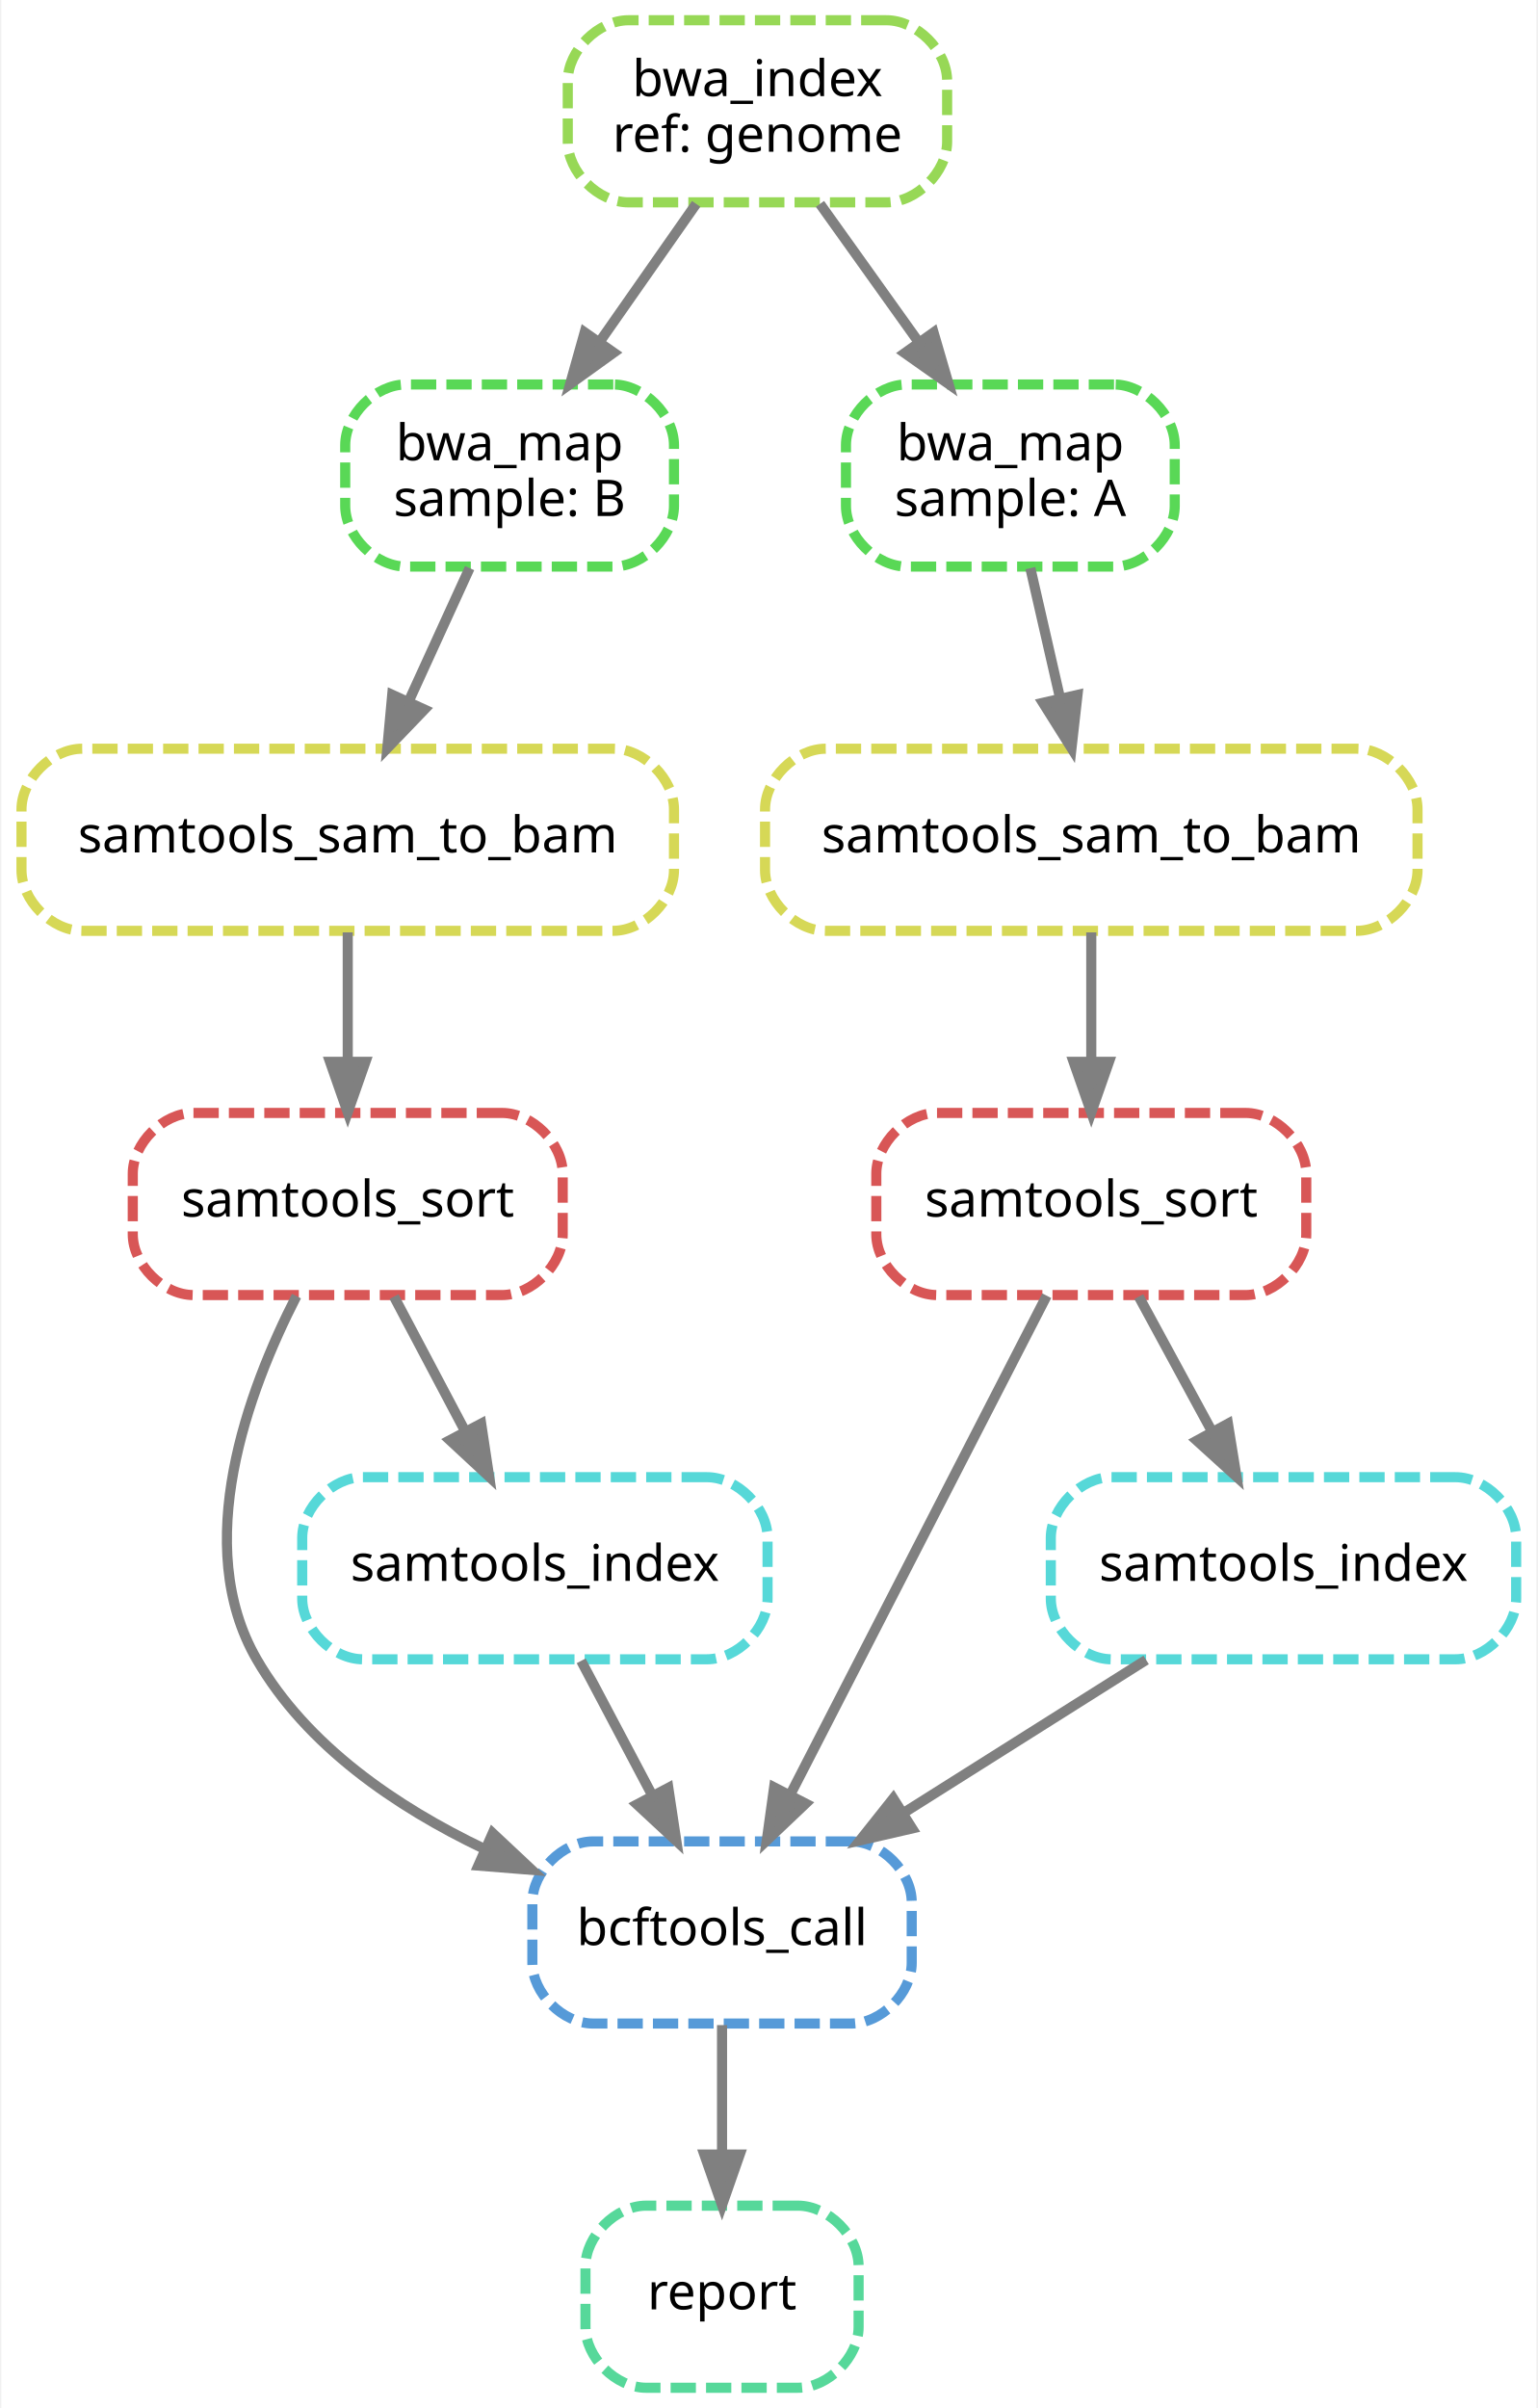
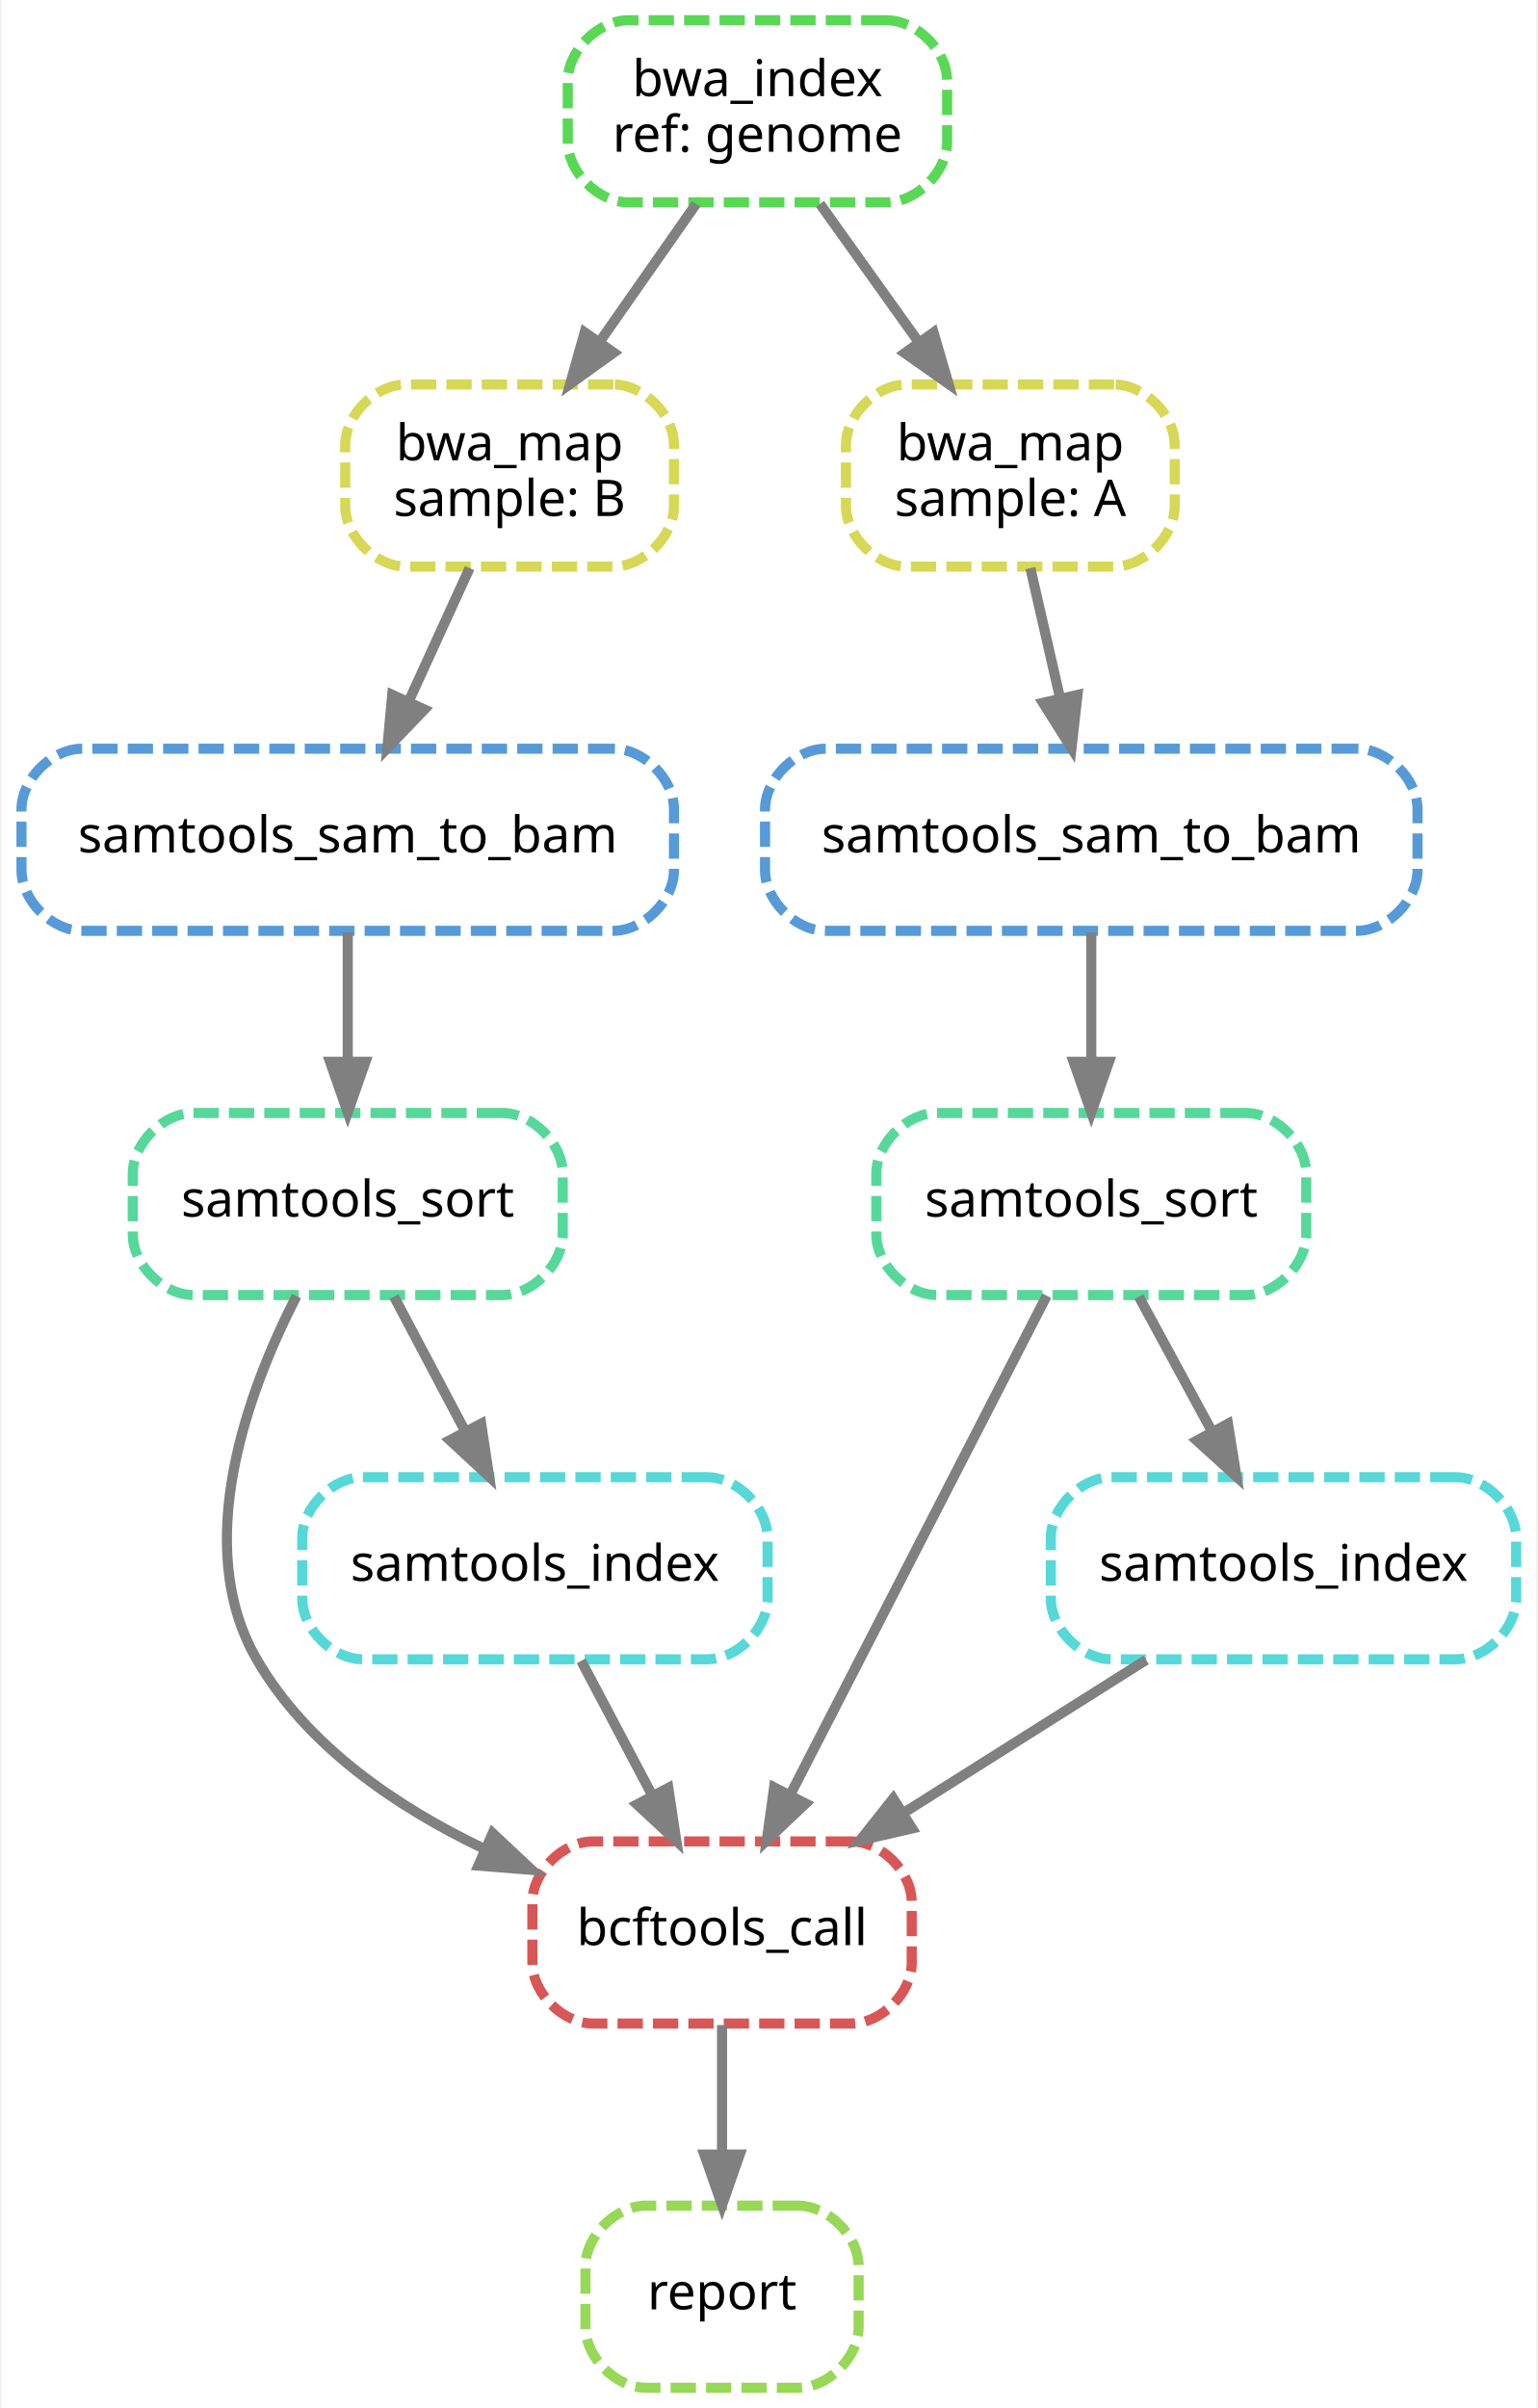
<svg xmlns="http://www.w3.org/2000/svg" width="304pt" height="476pt" viewBox="0.00 0.00 303.50 476.00">
  <g id="graph0" class="graph" transform="scale(1 1) rotate(0) translate(4 472)">
    <polygon fill="white" stroke="none" points="-4,4 -4,-472 299.5,-472 299.5,4 -4,4" />
    <g id="node1" class="node">
-       <path fill="none" stroke="#56d89a" stroke-width="2" stroke-dasharray="5,2" d="M153.5,-36C153.5,-36 123.5,-36 123.5,-36 117.5,-36 111.5,-30 111.5,-24 111.5,-24 111.5,-12 111.5,-12 111.5,-6 117.5,-0 123.5,-0 123.5,-0 153.5,-0 153.5,-0 159.5,-0 165.5,-6 165.5,-12 165.5,-12 165.5,-24 165.5,-24 165.5,-30 159.5,-36 153.5,-36" />
+       <path fill="none" stroke="#97d856" stroke-width="2" stroke-dasharray="5,2" d="M153.5,-36C153.5,-36 123.5,-36 123.5,-36 117.5,-36 111.5,-30 111.5,-24 111.5,-24 111.5,-12 111.5,-12 111.5,-6 117.5,-0 123.5,-0 123.5,-0 153.5,-0 153.5,-0 159.5,-0 165.5,-6 165.5,-12 165.5,-12 165.5,-24 165.5,-24 165.5,-30 159.5,-36 153.5,-36" />
      <text text-anchor="middle" x="138.5" y="-15.5" font-family="sans" font-size="10.00">report</text>
    </g>
    <g id="node2" class="node">
-       <path fill="none" stroke="#569ad8" stroke-width="2" stroke-dasharray="5,2" d="M164,-108C164,-108 113,-108 113,-108 107,-108 101,-102 101,-96 101,-96 101,-84 101,-84 101,-78 107,-72 113,-72 113,-72 164,-72 164,-72 170,-72 176,-78 176,-84 176,-84 176,-96 176,-96 176,-102 170,-108 164,-108" />
+       <path fill="none" stroke="#d85656" stroke-width="2" stroke-dasharray="5,2" d="M164,-108C164,-108 113,-108 113,-108 107,-108 101,-102 101,-96 101,-96 101,-84 101,-84 101,-78 107,-72 113,-72 113,-72 164,-72 164,-72 170,-72 176,-78 176,-84 176,-84 176,-96 176,-96 176,-102 170,-108 164,-108" />
      <text text-anchor="middle" x="138.5" y="-87.5" font-family="sans" font-size="10.00">bcftools_call</text>
    </g>
    <g id="edge1" class="edge">
      <path fill="none" stroke="grey" stroke-width="2" d="M138.5,-71.697C138.5,-63.983 138.5,-54.712 138.5,-46.112" />
      <polygon fill="grey" stroke="grey" stroke-width="2" points="142,-46.104 138.5,-36.104 135,-46.104 142,-46.104" />
    </g>
    <g id="node3" class="node">
+       <path fill="none" stroke="#56d89a" stroke-width="2" stroke-dasharray="5,2" d="M95,-252C95,-252 34,-252 34,-252 28,-252 22,-246 22,-240 22,-240 22,-228 22,-228 22,-222 28,-216 34,-216 34,-216 95,-216 95,-216 101,-216 107,-222 107,-228 107,-228 107,-240 107,-240 107,-246 101,-252 95,-252" />
+       <text text-anchor="middle" x="64.5" y="-231.5" font-family="sans" font-size="10.00">samtools_sort</text>
+     </g>
+     <g id="edge2" class="edge">
+       <path fill="none" stroke="grey" stroke-width="2" d="M54.36,-215.794C44.724,-196.983 33.484,-166.52 46.5,-144 56.384,-126.899 74.113,-114.828 91.387,-106.573" />
+       <polygon fill="grey" stroke="grey" stroke-width="2" points="93.156,-109.618 100.885,-102.371 90.324,-103.216 93.156,-109.618" />
+     </g>
+     <g id="node5" class="node">
+       <path fill="none" stroke="#56d8d8" stroke-width="2" stroke-dasharray="5,2" d="M135.5,-180C135.5,-180 67.5,-180 67.5,-180 61.5,-180 55.5,-174 55.5,-168 55.5,-168 55.5,-156 55.5,-156 55.5,-150 61.5,-144 67.5,-144 67.5,-144 135.5,-144 135.5,-144 141.5,-144 147.5,-150 147.5,-156 147.5,-156 147.5,-168 147.5,-168 147.5,-174 141.5,-180 135.5,-180" />
+       <text text-anchor="middle" x="101.5" y="-159.5" font-family="sans" font-size="10.00">samtools_index</text>
+     </g>
+     <g id="edge8" class="edge">
+       <path fill="none" stroke="grey" stroke-width="2" d="M73.646,-215.697C77.903,-207.644 83.056,-197.894 87.766,-188.982" />
+       <polygon fill="grey" stroke="grey" stroke-width="2" points="90.88,-190.581 92.459,-180.104 84.692,-187.31 90.88,-190.581" />
+     </g>
+     <g id="node4" class="node">
      <path fill="none" stroke="#56d8d8" stroke-width="2" stroke-dasharray="5,2" d="M283.5,-180C283.5,-180 215.5,-180 215.5,-180 209.5,-180 203.5,-174 203.5,-168 203.5,-168 203.5,-156 203.5,-156 203.5,-150 209.5,-144 215.5,-144 215.5,-144 283.5,-144 283.5,-144 289.5,-144 295.5,-150 295.5,-156 295.5,-156 295.5,-168 295.5,-168 295.5,-174 289.5,-180 283.5,-180" />
      <text text-anchor="middle" x="249.5" y="-159.5" font-family="sans" font-size="10.00">samtools_index</text>
    </g>
-     <g id="edge2" class="edge">
+     <g id="edge3" class="edge">
      <path fill="none" stroke="grey" stroke-width="2" d="M222.346,-143.876C207.967,-134.808 190.119,-123.552 174.59,-113.759" />
      <polygon fill="grey" stroke="grey" stroke-width="2" points="176.084,-110.564 165.758,-108.19 172.35,-116.484 176.084,-110.564" />
    </g>
-     <g id="node4" class="node">
-       <path fill="none" stroke="#56d8d8" stroke-width="2" stroke-dasharray="5,2" d="M135.5,-180C135.5,-180 67.5,-180 67.5,-180 61.5,-180 55.5,-174 55.5,-168 55.5,-168 55.5,-156 55.5,-156 55.5,-150 61.5,-144 67.5,-144 67.5,-144 135.5,-144 135.5,-144 141.5,-144 147.5,-150 147.5,-156 147.5,-156 147.5,-168 147.5,-168 147.5,-174 141.5,-180 135.5,-180" />
-       <text text-anchor="middle" x="101.5" y="-159.5" font-family="sans" font-size="10.00">samtools_index</text>
-     </g>
-     <g id="edge3" class="edge">
+     <g id="edge4" class="edge">
      <path fill="none" stroke="grey" stroke-width="2" d="M110.646,-143.697C114.903,-135.644 120.056,-125.894 124.766,-116.982" />
      <polygon fill="grey" stroke="grey" stroke-width="2" points="127.88,-118.581 129.459,-108.104 121.692,-115.31 127.88,-118.581" />
    </g>
-     <g id="node5" class="node">
-       <path fill="none" stroke="#d85656" stroke-width="2" stroke-dasharray="5,2" d="M95,-252C95,-252 34,-252 34,-252 28,-252 22,-246 22,-240 22,-240 22,-228 22,-228 22,-222 28,-216 34,-216 34,-216 95,-216 95,-216 101,-216 107,-222 107,-228 107,-228 107,-240 107,-240 107,-246 101,-252 95,-252" />
-       <text text-anchor="middle" x="64.5" y="-231.5" font-family="sans" font-size="10.00">samtools_sort</text>
-     </g>
-     <g id="edge4" class="edge">
-       <path fill="none" stroke="grey" stroke-width="2" d="M54.36,-215.794C44.724,-196.983 33.484,-166.52 46.5,-144 56.384,-126.899 74.113,-114.828 91.387,-106.573" />
-       <polygon fill="grey" stroke="grey" stroke-width="2" points="93.156,-109.618 100.885,-102.371 90.324,-103.216 93.156,-109.618" />
-     </g>
-     <g id="edge7" class="edge">
-       <path fill="none" stroke="grey" stroke-width="2" d="M73.646,-215.697C77.903,-207.644 83.056,-197.894 87.766,-188.982" />
-       <polygon fill="grey" stroke="grey" stroke-width="2" points="90.88,-190.581 92.459,-180.104 84.692,-187.31 90.88,-190.581" />
-     </g>
    <g id="node6" class="node">
-       <path fill="none" stroke="#d85656" stroke-width="2" stroke-dasharray="5,2" d="M242,-252C242,-252 181,-252 181,-252 175,-252 169,-246 169,-240 169,-240 169,-228 169,-228 169,-222 175,-216 181,-216 181,-216 242,-216 242,-216 248,-216 254,-222 254,-228 254,-228 254,-240 254,-240 254,-246 248,-252 242,-252" />
+       <path fill="none" stroke="#56d89a" stroke-width="2" stroke-dasharray="5,2" d="M242,-252C242,-252 181,-252 181,-252 175,-252 169,-246 169,-240 169,-240 169,-228 169,-228 169,-222 175,-216 181,-216 181,-216 242,-216 242,-216 248,-216 254,-222 254,-228 254,-228 254,-240 254,-240 254,-246 248,-252 242,-252" />
      <text text-anchor="middle" x="211.5" y="-231.5" font-family="sans" font-size="10.00">samtools_sort</text>
    </g>
    <g id="edge5" class="edge">
      <path fill="none" stroke="grey" stroke-width="2" d="M202.694,-215.871C190.089,-191.35 166.791,-146.032 151.999,-117.259" />
      <polygon fill="grey" stroke="grey" stroke-width="2" points="155.022,-115.483 147.337,-108.189 148.796,-118.683 155.022,-115.483" />
    </g>
-     <g id="edge6" class="edge">
+     <g id="edge7" class="edge">
      <path fill="none" stroke="grey" stroke-width="2" d="M220.893,-215.697C225.265,-207.644 230.557,-197.894 235.395,-188.982" />
      <polygon fill="grey" stroke="grey" stroke-width="2" points="238.52,-190.563 240.215,-180.104 232.368,-187.223 238.52,-190.563" />
    </g>
    <g id="node7" class="node">
-       <path fill="none" stroke="#d6d856" stroke-width="2" stroke-dasharray="5,2" d="M117,-324C117,-324 12,-324 12,-324 6,-324 0,-318 0,-312 0,-312 0,-300 0,-300 0,-294 6,-288 12,-288 12,-288 117,-288 117,-288 123,-288 129,-294 129,-300 129,-300 129,-312 129,-312 129,-318 123,-324 117,-324" />
+       <path fill="none" stroke="#569ad8" stroke-width="2" stroke-dasharray="5,2" d="M117,-324C117,-324 12,-324 12,-324 6,-324 0,-318 0,-312 0,-312 0,-300 0,-300 0,-294 6,-288 12,-288 12,-288 117,-288 117,-288 123,-288 129,-294 129,-300 129,-300 129,-312 129,-312 129,-318 123,-324 117,-324" />
      <text text-anchor="middle" x="64.5" y="-303.5" font-family="sans" font-size="10.00">samtools_sam_to_bam</text>
    </g>
-     <g id="edge8" class="edge">
+     <g id="edge6" class="edge">
      <path fill="none" stroke="grey" stroke-width="2" d="M64.5,-287.697C64.5,-279.983 64.5,-270.712 64.5,-262.112" />
      <polygon fill="grey" stroke="grey" stroke-width="2" points="68,-262.104 64.5,-252.104 61,-262.104 68,-262.104" />
    </g>
    <g id="node8" class="node">
-       <path fill="none" stroke="#d6d856" stroke-width="2" stroke-dasharray="5,2" d="M264,-324C264,-324 159,-324 159,-324 153,-324 147,-318 147,-312 147,-312 147,-300 147,-300 147,-294 153,-288 159,-288 159,-288 264,-288 264,-288 270,-288 276,-294 276,-300 276,-300 276,-312 276,-312 276,-318 270,-324 264,-324" />
+       <path fill="none" stroke="#569ad8" stroke-width="2" stroke-dasharray="5,2" d="M264,-324C264,-324 159,-324 159,-324 153,-324 147,-318 147,-312 147,-312 147,-300 147,-300 147,-294 153,-288 159,-288 159,-288 264,-288 264,-288 270,-288 276,-294 276,-300 276,-300 276,-312 276,-312 276,-318 270,-324 264,-324" />
      <text text-anchor="middle" x="211.5" y="-303.5" font-family="sans" font-size="10.00">samtools_sam_to_bam</text>
    </g>
    <g id="edge9" class="edge">
      <path fill="none" stroke="grey" stroke-width="2" d="M211.5,-287.697C211.5,-279.983 211.5,-270.712 211.5,-262.112" />
      <polygon fill="grey" stroke="grey" stroke-width="2" points="215,-262.104 211.5,-252.104 208,-262.104 215,-262.104" />
    </g>
    <g id="node9" class="node">
-       <path fill="none" stroke="#59d856" stroke-width="2" stroke-dasharray="5,2" d="M117,-396C117,-396 76,-396 76,-396 70,-396 64,-390 64,-384 64,-384 64,-372 64,-372 64,-366 70,-360 76,-360 76,-360 117,-360 117,-360 123,-360 129,-366 129,-372 129,-372 129,-384 129,-384 129,-390 123,-396 117,-396" />
+       <path fill="none" stroke="#d6d856" stroke-width="2" stroke-dasharray="5,2" d="M117,-396C117,-396 76,-396 76,-396 70,-396 64,-390 64,-384 64,-384 64,-372 64,-372 64,-366 70,-360 76,-360 76,-360 117,-360 117,-360 123,-360 129,-366 129,-372 129,-372 129,-384 129,-384 129,-390 123,-396 117,-396" />
      <text text-anchor="middle" x="96.5" y="-381" font-family="sans" font-size="10.00">bwa_map</text>
      <text text-anchor="middle" x="96.5" y="-370" font-family="sans" font-size="10.00">sample: B</text>
    </g>
    <g id="edge10" class="edge">
      <path fill="none" stroke="grey" stroke-width="2" d="M88.59,-359.697C84.947,-351.728 80.546,-342.1 76.507,-333.264" />
      <polygon fill="grey" stroke="grey" stroke-width="2" points="79.66,-331.744 72.319,-324.104 73.294,-334.654 79.66,-331.744" />
    </g>
    <g id="node10" class="node">
-       <path fill="none" stroke="#59d856" stroke-width="2" stroke-dasharray="5,2" d="M216,-396C216,-396 175,-396 175,-396 169,-396 163,-390 163,-384 163,-384 163,-372 163,-372 163,-366 169,-360 175,-360 175,-360 216,-360 216,-360 222,-360 228,-366 228,-372 228,-372 228,-384 228,-384 228,-390 222,-396 216,-396" />
+       <path fill="none" stroke="#d6d856" stroke-width="2" stroke-dasharray="5,2" d="M216,-396C216,-396 175,-396 175,-396 169,-396 163,-390 163,-384 163,-384 163,-372 163,-372 163,-366 169,-360 175,-360 175,-360 216,-360 216,-360 222,-360 228,-366 228,-372 228,-372 228,-384 228,-384 228,-390 222,-396 216,-396" />
      <text text-anchor="middle" x="195.5" y="-381" font-family="sans" font-size="10.00">bwa_map</text>
      <text text-anchor="middle" x="195.5" y="-370" font-family="sans" font-size="10.00">sample: A</text>
    </g>
    <g id="edge11" class="edge">
      <path fill="none" stroke="grey" stroke-width="2" d="M199.455,-359.697C201.218,-351.983 203.337,-342.712 205.303,-334.112" />
      <polygon fill="grey" stroke="grey" stroke-width="2" points="208.774,-334.633 207.59,-324.104 201.95,-333.073 208.774,-334.633" />
    </g>
    <g id="node11" class="node">
-       <path fill="none" stroke="#97d856" stroke-width="2" stroke-dasharray="5,2" d="M171,-468C171,-468 120,-468 120,-468 114,-468 108,-462 108,-456 108,-456 108,-444 108,-444 108,-438 114,-432 120,-432 120,-432 171,-432 171,-432 177,-432 183,-438 183,-444 183,-444 183,-456 183,-456 183,-462 177,-468 171,-468" />
+       <path fill="none" stroke="#59d856" stroke-width="2" stroke-dasharray="5,2" d="M171,-468C171,-468 120,-468 120,-468 114,-468 108,-462 108,-456 108,-456 108,-444 108,-444 108,-438 114,-432 120,-432 120,-432 171,-432 171,-432 177,-432 183,-438 183,-444 183,-444 183,-456 183,-456 183,-462 177,-468 171,-468" />
      <text text-anchor="middle" x="145.5" y="-453" font-family="sans" font-size="10.00">bwa_index</text>
      <text text-anchor="middle" x="145.5" y="-442" font-family="sans" font-size="10.00">ref: genome</text>
    </g>
    <g id="edge12" class="edge">
      <path fill="none" stroke="grey" stroke-width="2" d="M133.388,-431.697C127.632,-423.474 120.638,-413.483 114.294,-404.421" />
      <polygon fill="grey" stroke="grey" stroke-width="2" points="117.075,-402.29 108.473,-396.104 111.34,-406.304 117.075,-402.29" />
    </g>
    <g id="edge13" class="edge">
      <path fill="none" stroke="grey" stroke-width="2" d="M157.86,-431.697C163.733,-423.474 170.869,-413.483 177.342,-404.421" />
      <polygon fill="grey" stroke="grey" stroke-width="2" points="180.318,-406.276 183.283,-396.104 174.622,-402.207 180.318,-406.276" />
    </g>
  </g>
</svg>
